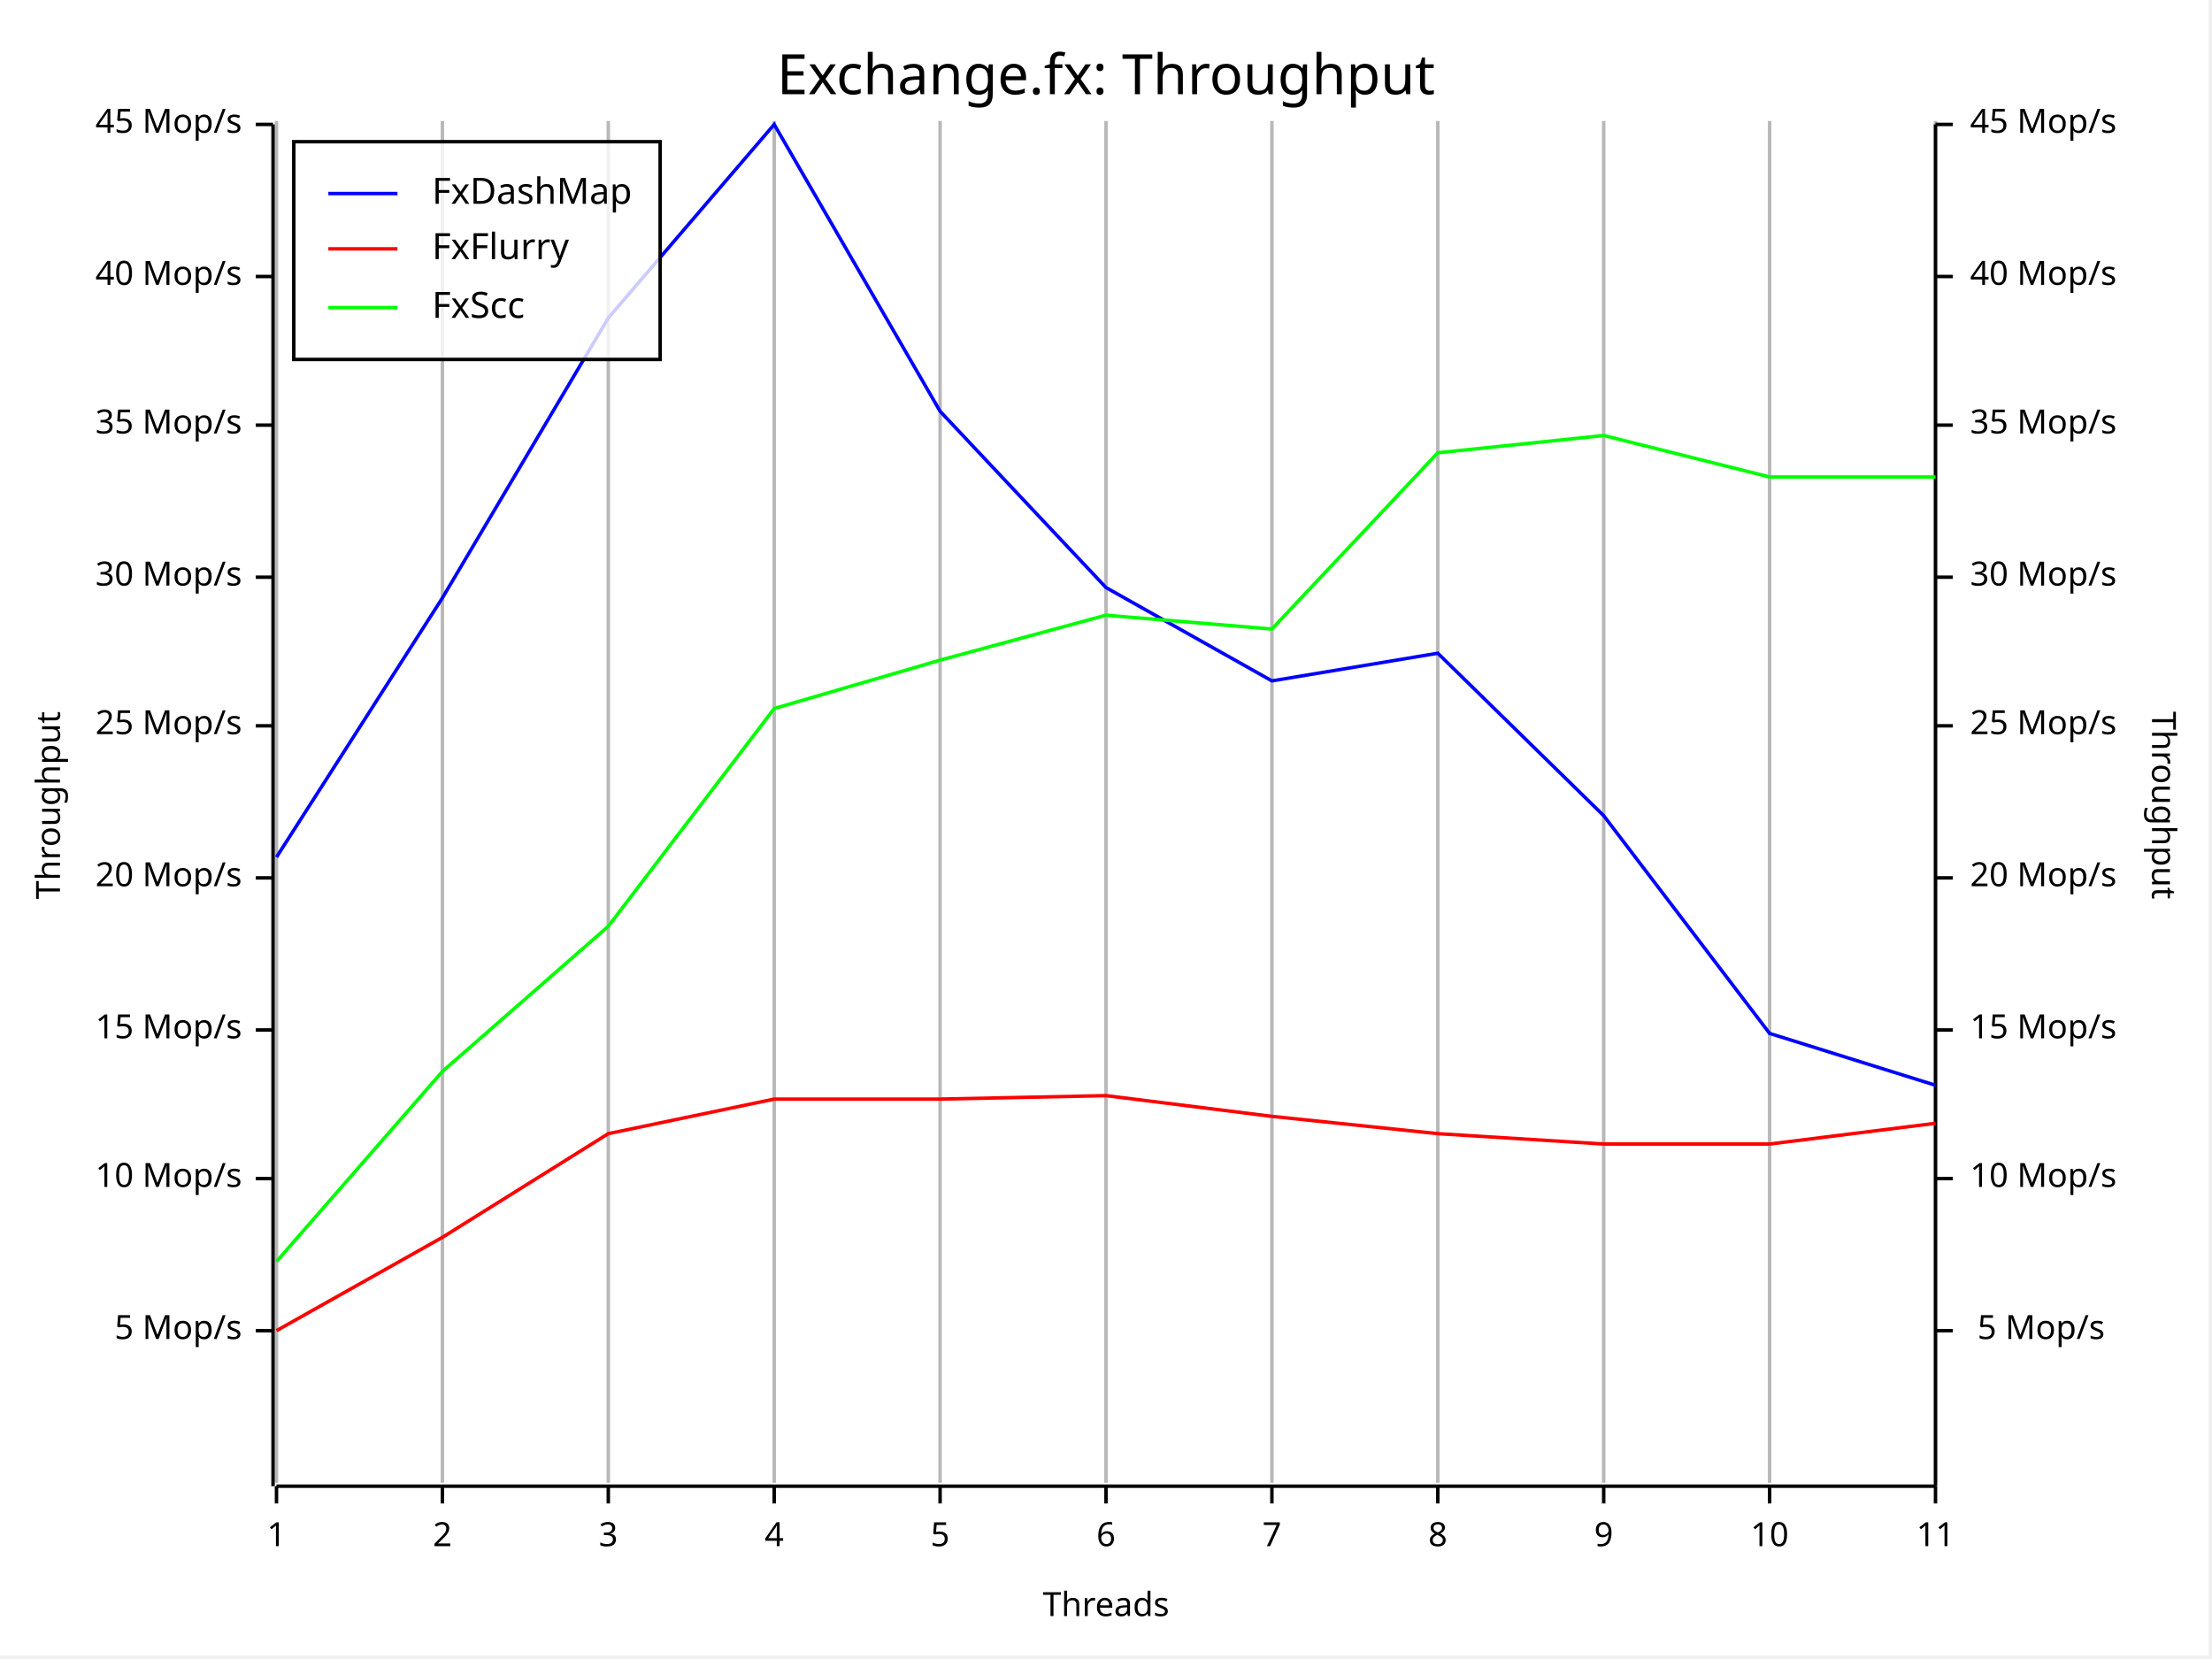
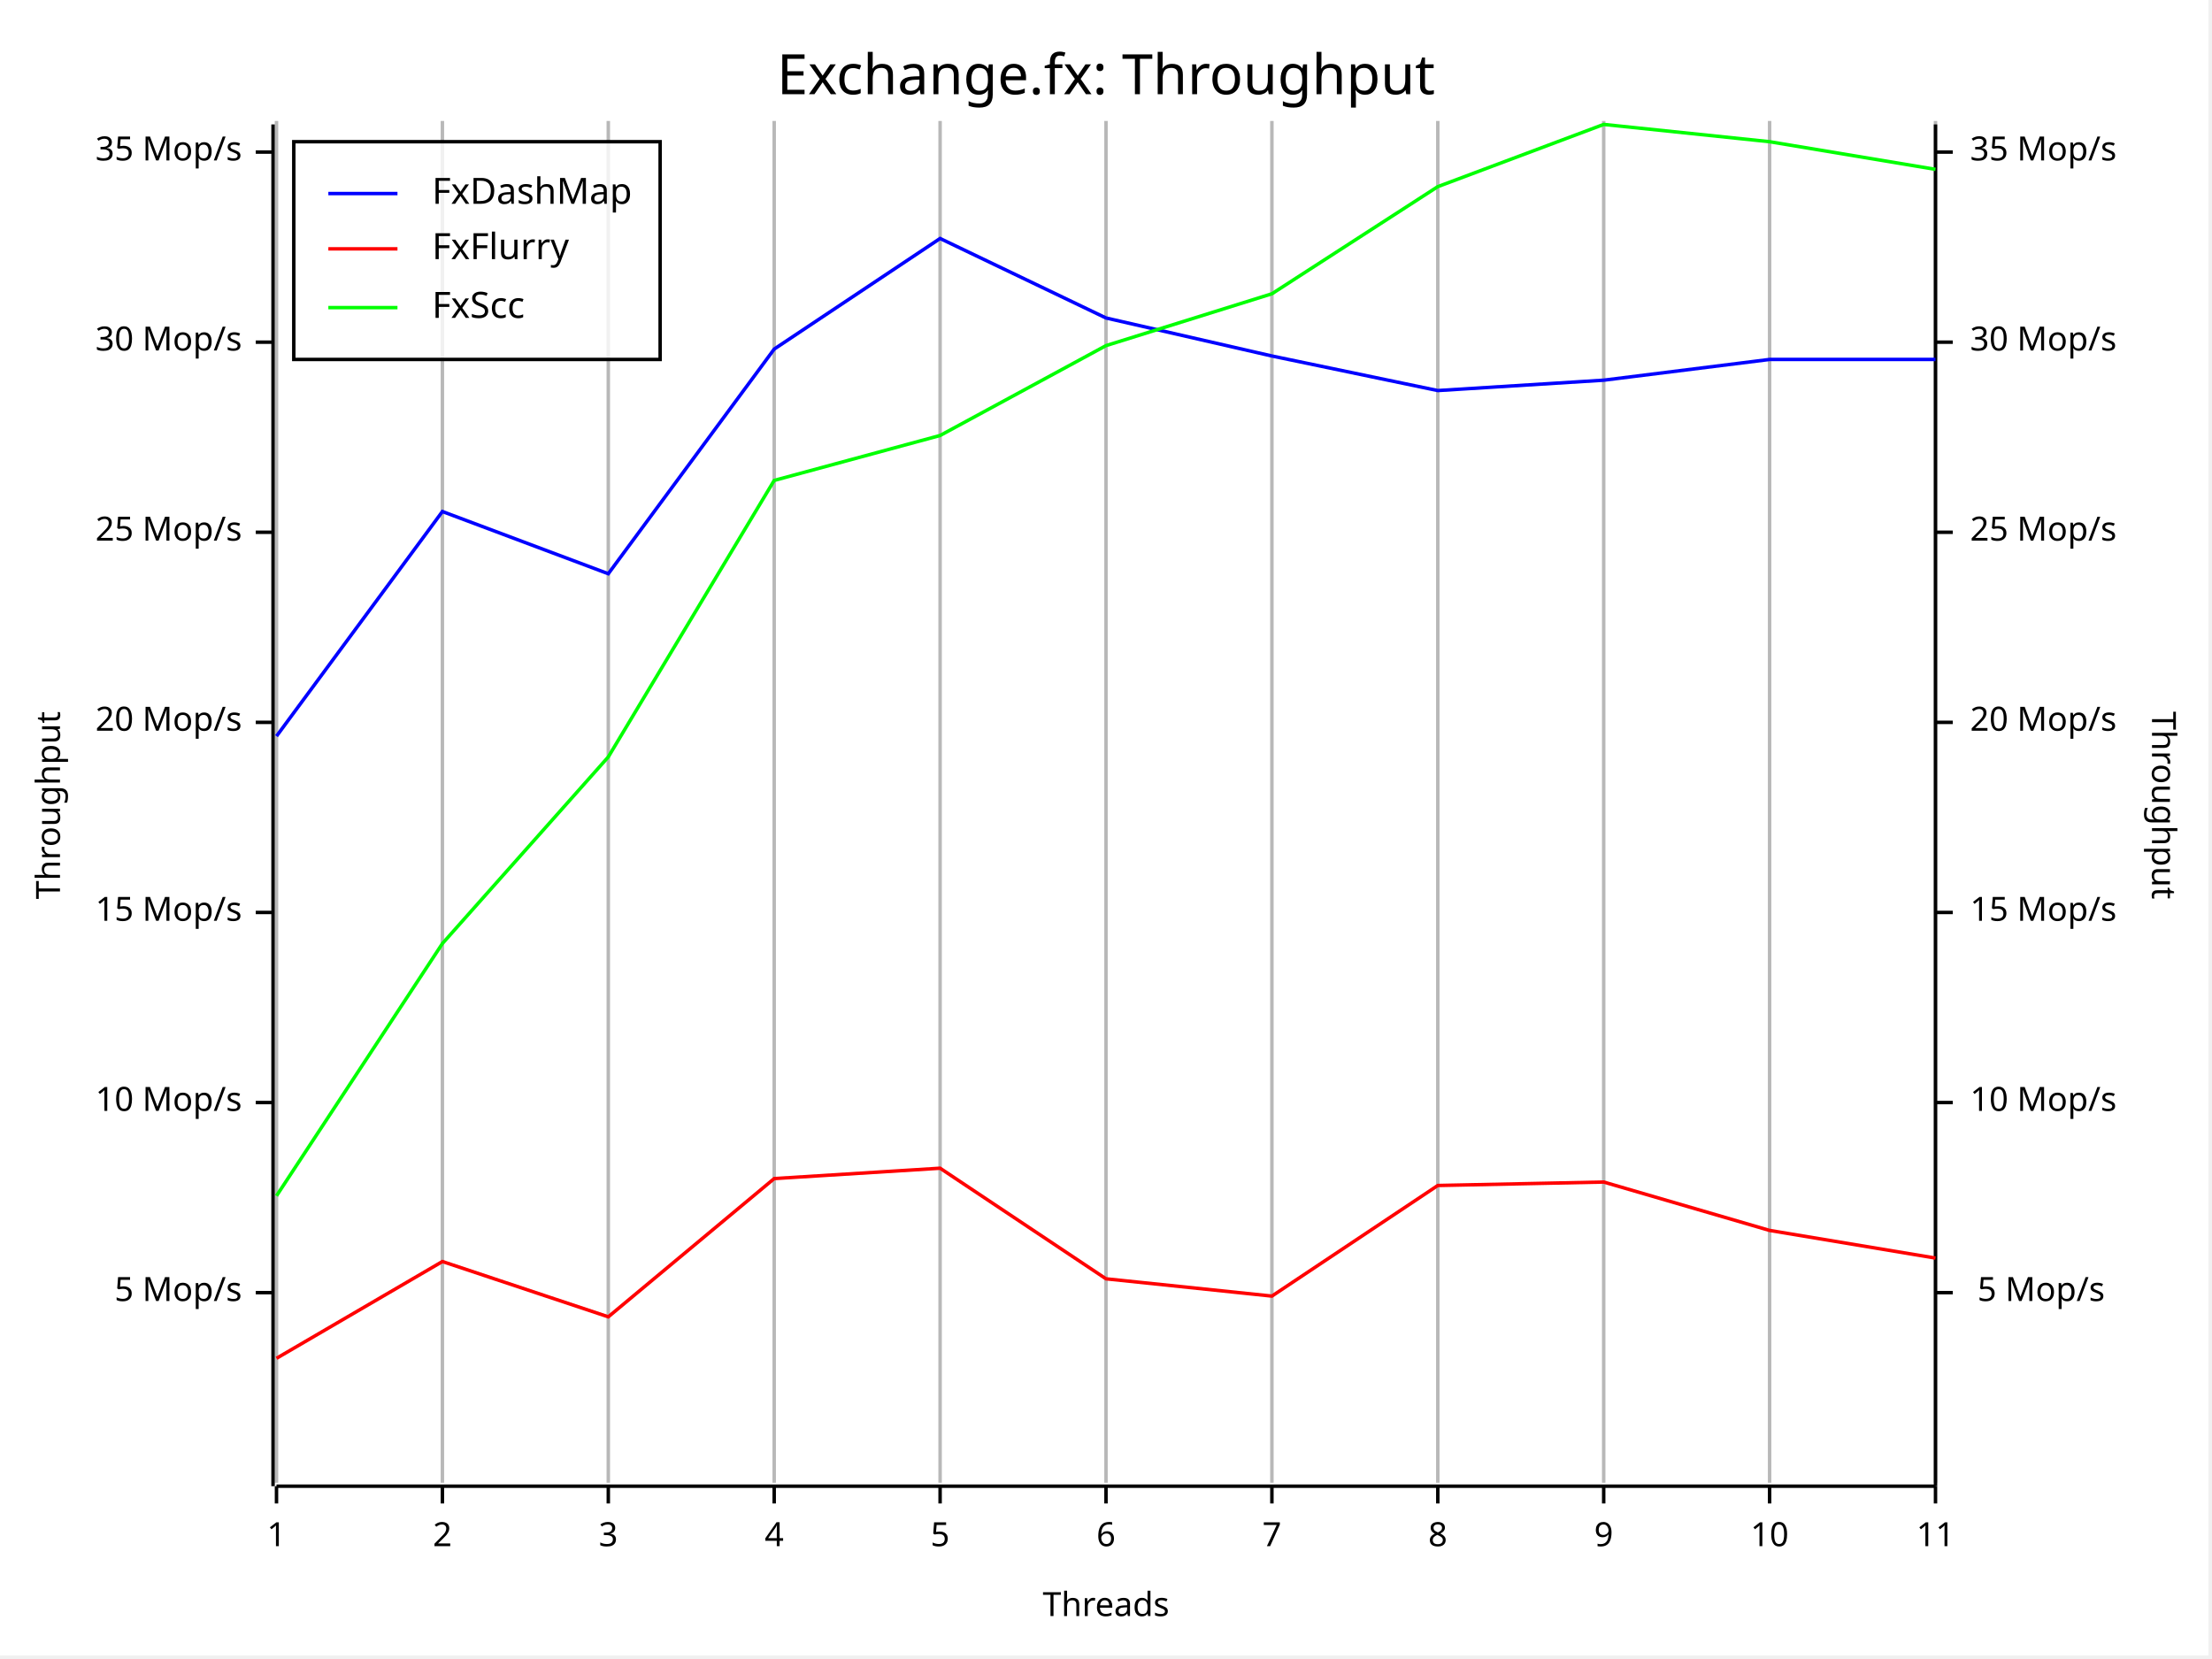
<svg xmlns="http://www.w3.org/2000/svg" width="640" height="480" viewBox="0 0 640 480">
  <rect x="0" y="0" width="639" height="479" opacity="1" fill="#FFFFFF" stroke="none" />
  <text x="320" y="15" dy="0.76em" text-anchor="middle" font-family="Fira Code" font-size="16.129" opacity="1" fill="#000000">
Exchange.fx: Throughput
</text>
  <line opacity="0.1" stroke="#000000" stroke-width="1" x1="80" y1="429" x2="80" y2="35" />
  <line opacity="0.1" stroke="#000000" stroke-width="1" x1="128" y1="429" x2="128" y2="35" />
  <line opacity="0.1" stroke="#000000" stroke-width="1" x1="176" y1="429" x2="176" y2="35" />
  <line opacity="0.1" stroke="#000000" stroke-width="1" x1="224" y1="429" x2="224" y2="35" />
  <line opacity="0.1" stroke="#000000" stroke-width="1" x1="272" y1="429" x2="272" y2="35" />
  <line opacity="0.1" stroke="#000000" stroke-width="1" x1="320" y1="429" x2="320" y2="35" />
  <line opacity="0.1" stroke="#000000" stroke-width="1" x1="368" y1="429" x2="368" y2="35" />
  <line opacity="0.1" stroke="#000000" stroke-width="1" x1="416" y1="429" x2="416" y2="35" />
  <line opacity="0.1" stroke="#000000" stroke-width="1" x1="464" y1="429" x2="464" y2="35" />
  <line opacity="0.1" stroke="#000000" stroke-width="1" x1="512" y1="429" x2="512" y2="35" />
  <line opacity="0.1" stroke="#000000" stroke-width="1" x1="560" y1="429" x2="560" y2="35" />
  <text x="10" y="233" dy="0.76em" text-anchor="middle" font-family="sans-serif" font-size="9.677" opacity="1" fill="#000000" transform="rotate(270, 10, 233)">
Throughput
</text>
  <text x="320" y="470" dy="-0.5ex" text-anchor="middle" font-family="sans-serif" font-size="9.677" opacity="1" fill="#000000">
Threads
</text>
  <text x="630" y="233" dy="0.76em" text-anchor="middle" font-family="sans-serif" font-size="9.677" opacity="1" fill="#000000" transform="rotate(90, 630, 233)">
Throughput
</text>
  <line opacity="0.2" stroke="#000000" stroke-width="1" x1="80" y1="429" x2="80" y2="35" />
  <line opacity="0.2" stroke="#000000" stroke-width="1" x1="128" y1="429" x2="128" y2="35" />
  <line opacity="0.2" stroke="#000000" stroke-width="1" x1="176" y1="429" x2="176" y2="35" />
  <line opacity="0.2" stroke="#000000" stroke-width="1" x1="224" y1="429" x2="224" y2="35" />
  <line opacity="0.2" stroke="#000000" stroke-width="1" x1="272" y1="429" x2="272" y2="35" />
  <line opacity="0.2" stroke="#000000" stroke-width="1" x1="320" y1="429" x2="320" y2="35" />
  <line opacity="0.2" stroke="#000000" stroke-width="1" x1="368" y1="429" x2="368" y2="35" />
  <line opacity="0.2" stroke="#000000" stroke-width="1" x1="416" y1="429" x2="416" y2="35" />
  <line opacity="0.2" stroke="#000000" stroke-width="1" x1="464" y1="429" x2="464" y2="35" />
  <line opacity="0.2" stroke="#000000" stroke-width="1" x1="512" y1="429" x2="512" y2="35" />
  <line opacity="0.2" stroke="#000000" stroke-width="1" x1="560" y1="429" x2="560" y2="35" />
  <polyline fill="none" opacity="1" stroke="#000000" stroke-width="1" points="79,36 79,430 " />
-   <text x="70" y="385" dy="0.5ex" text-anchor="end" font-family="sans-serif" font-size="9.677" opacity="1" fill="#000000">
+   <text x="70" y="374" dy="0.5ex" text-anchor="end" font-family="sans-serif" font-size="9.677" opacity="1" fill="#000000">
5 Mop/s
</text>
-   <polyline fill="none" opacity="1" stroke="#000000" stroke-width="1" points="74,385 79,385 " />
-   <text x="70" y="341" dy="0.5ex" text-anchor="end" font-family="sans-serif" font-size="9.677" opacity="1" fill="#000000">
+   <polyline fill="none" opacity="1" stroke="#000000" stroke-width="1" points="74,374 79,374 " />
+   <text x="70" y="319" dy="0.5ex" text-anchor="end" font-family="sans-serif" font-size="9.677" opacity="1" fill="#000000">
10 Mop/s
</text>
-   <polyline fill="none" opacity="1" stroke="#000000" stroke-width="1" points="74,341 79,341 " />
-   <text x="70" y="298" dy="0.5ex" text-anchor="end" font-family="sans-serif" font-size="9.677" opacity="1" fill="#000000">
+   <polyline fill="none" opacity="1" stroke="#000000" stroke-width="1" points="74,319 79,319 " />
+   <text x="70" y="264" dy="0.5ex" text-anchor="end" font-family="sans-serif" font-size="9.677" opacity="1" fill="#000000">
15 Mop/s
</text>
-   <polyline fill="none" opacity="1" stroke="#000000" stroke-width="1" points="74,298 79,298 " />
-   <text x="70" y="254" dy="0.5ex" text-anchor="end" font-family="sans-serif" font-size="9.677" opacity="1" fill="#000000">
+   <polyline fill="none" opacity="1" stroke="#000000" stroke-width="1" points="74,264 79,264 " />
+   <text x="70" y="209" dy="0.5ex" text-anchor="end" font-family="sans-serif" font-size="9.677" opacity="1" fill="#000000">
20 Mop/s
</text>
-   <polyline fill="none" opacity="1" stroke="#000000" stroke-width="1" points="74,254 79,254 " />
-   <text x="70" y="210" dy="0.5ex" text-anchor="end" font-family="sans-serif" font-size="9.677" opacity="1" fill="#000000">
+   <polyline fill="none" opacity="1" stroke="#000000" stroke-width="1" points="74,209 79,209 " />
+   <text x="70" y="154" dy="0.5ex" text-anchor="end" font-family="sans-serif" font-size="9.677" opacity="1" fill="#000000">
25 Mop/s
</text>
-   <polyline fill="none" opacity="1" stroke="#000000" stroke-width="1" points="74,210 79,210 " />
-   <text x="70" y="167" dy="0.5ex" text-anchor="end" font-family="sans-serif" font-size="9.677" opacity="1" fill="#000000">
+   <polyline fill="none" opacity="1" stroke="#000000" stroke-width="1" points="74,154 79,154 " />
+   <text x="70" y="99" dy="0.5ex" text-anchor="end" font-family="sans-serif" font-size="9.677" opacity="1" fill="#000000">
30 Mop/s
</text>
-   <polyline fill="none" opacity="1" stroke="#000000" stroke-width="1" points="74,167 79,167 " />
-   <text x="70" y="123" dy="0.5ex" text-anchor="end" font-family="sans-serif" font-size="9.677" opacity="1" fill="#000000">
+   <polyline fill="none" opacity="1" stroke="#000000" stroke-width="1" points="74,99 79,99 " />
+   <text x="70" y="44" dy="0.5ex" text-anchor="end" font-family="sans-serif" font-size="9.677" opacity="1" fill="#000000">
35 Mop/s
</text>
-   <polyline fill="none" opacity="1" stroke="#000000" stroke-width="1" points="74,123 79,123 " />
-   <text x="70" y="80" dy="0.5ex" text-anchor="end" font-family="sans-serif" font-size="9.677" opacity="1" fill="#000000">
- 40 Mop/s
- </text>
-   <polyline fill="none" opacity="1" stroke="#000000" stroke-width="1" points="74,80 79,80 " />
-   <text x="70" y="36" dy="0.5ex" text-anchor="end" font-family="sans-serif" font-size="9.677" opacity="1" fill="#000000">
- 45 Mop/s
- </text>
-   <polyline fill="none" opacity="1" stroke="#000000" stroke-width="1" points="74,36 79,36 " />
+   <polyline fill="none" opacity="1" stroke="#000000" stroke-width="1" points="74,44 79,44 " />
  <polyline fill="none" opacity="1" stroke="#000000" stroke-width="1" points="80,430 560,430 " />
  <text x="80" y="440" dy="0.76em" text-anchor="middle" font-family="sans-serif" font-size="9.677" opacity="1" fill="#000000">
1
</text>
  <polyline fill="none" opacity="1" stroke="#000000" stroke-width="1" points="80,430 80,435 " />
  <text x="128" y="440" dy="0.76em" text-anchor="middle" font-family="sans-serif" font-size="9.677" opacity="1" fill="#000000">
2
</text>
  <polyline fill="none" opacity="1" stroke="#000000" stroke-width="1" points="128,430 128,435 " />
  <text x="176" y="440" dy="0.76em" text-anchor="middle" font-family="sans-serif" font-size="9.677" opacity="1" fill="#000000">
3
</text>
  <polyline fill="none" opacity="1" stroke="#000000" stroke-width="1" points="176,430 176,435 " />
  <text x="224" y="440" dy="0.76em" text-anchor="middle" font-family="sans-serif" font-size="9.677" opacity="1" fill="#000000">
4
</text>
  <polyline fill="none" opacity="1" stroke="#000000" stroke-width="1" points="224,430 224,435 " />
  <text x="272" y="440" dy="0.76em" text-anchor="middle" font-family="sans-serif" font-size="9.677" opacity="1" fill="#000000">
5
</text>
  <polyline fill="none" opacity="1" stroke="#000000" stroke-width="1" points="272,430 272,435 " />
  <text x="320" y="440" dy="0.76em" text-anchor="middle" font-family="sans-serif" font-size="9.677" opacity="1" fill="#000000">
6
</text>
  <polyline fill="none" opacity="1" stroke="#000000" stroke-width="1" points="320,430 320,435 " />
  <text x="368" y="440" dy="0.76em" text-anchor="middle" font-family="sans-serif" font-size="9.677" opacity="1" fill="#000000">
7
</text>
  <polyline fill="none" opacity="1" stroke="#000000" stroke-width="1" points="368,430 368,435 " />
  <text x="416" y="440" dy="0.76em" text-anchor="middle" font-family="sans-serif" font-size="9.677" opacity="1" fill="#000000">
8
</text>
  <polyline fill="none" opacity="1" stroke="#000000" stroke-width="1" points="416,430 416,435 " />
  <text x="464" y="440" dy="0.76em" text-anchor="middle" font-family="sans-serif" font-size="9.677" opacity="1" fill="#000000">
9
</text>
  <polyline fill="none" opacity="1" stroke="#000000" stroke-width="1" points="464,430 464,435 " />
  <text x="512" y="440" dy="0.76em" text-anchor="middle" font-family="sans-serif" font-size="9.677" opacity="1" fill="#000000">
10
</text>
  <polyline fill="none" opacity="1" stroke="#000000" stroke-width="1" points="512,430 512,435 " />
  <text x="560" y="440" dy="0.76em" text-anchor="middle" font-family="sans-serif" font-size="9.677" opacity="1" fill="#000000">
11
</text>
  <polyline fill="none" opacity="1" stroke="#000000" stroke-width="1" points="560,430 560,435 " />
  <polyline fill="none" opacity="1" stroke="#000000" stroke-width="1" points="560,36 560,430 " />
-   <text x="609" y="385" dy="0.5ex" text-anchor="end" font-family="sans-serif" font-size="9.677" opacity="1" fill="#000000">
+   <text x="609" y="374" dy="0.5ex" text-anchor="end" font-family="sans-serif" font-size="9.677" opacity="1" fill="#000000">
5 Mop/s
</text>
-   <polyline fill="none" opacity="1" stroke="#000000" stroke-width="1" points="560,385 565,385 " />
-   <text x="570" y="341" dy="0.5ex" text-anchor="start" font-family="sans-serif" font-size="9.677" opacity="1" fill="#000000">
+   <polyline fill="none" opacity="1" stroke="#000000" stroke-width="1" points="560,374 565,374 " />
+   <text x="570" y="319" dy="0.5ex" text-anchor="start" font-family="sans-serif" font-size="9.677" opacity="1" fill="#000000">
10 Mop/s
</text>
-   <polyline fill="none" opacity="1" stroke="#000000" stroke-width="1" points="560,341 565,341 " />
-   <text x="570" y="298" dy="0.5ex" text-anchor="start" font-family="sans-serif" font-size="9.677" opacity="1" fill="#000000">
+   <polyline fill="none" opacity="1" stroke="#000000" stroke-width="1" points="560,319 565,319 " />
+   <text x="570" y="264" dy="0.5ex" text-anchor="start" font-family="sans-serif" font-size="9.677" opacity="1" fill="#000000">
15 Mop/s
</text>
-   <polyline fill="none" opacity="1" stroke="#000000" stroke-width="1" points="560,298 565,298 " />
-   <text x="570" y="254" dy="0.5ex" text-anchor="start" font-family="sans-serif" font-size="9.677" opacity="1" fill="#000000">
+   <polyline fill="none" opacity="1" stroke="#000000" stroke-width="1" points="560,264 565,264 " />
+   <text x="570" y="209" dy="0.5ex" text-anchor="start" font-family="sans-serif" font-size="9.677" opacity="1" fill="#000000">
20 Mop/s
</text>
-   <polyline fill="none" opacity="1" stroke="#000000" stroke-width="1" points="560,254 565,254 " />
-   <text x="570" y="210" dy="0.5ex" text-anchor="start" font-family="sans-serif" font-size="9.677" opacity="1" fill="#000000">
+   <polyline fill="none" opacity="1" stroke="#000000" stroke-width="1" points="560,209 565,209 " />
+   <text x="570" y="154" dy="0.5ex" text-anchor="start" font-family="sans-serif" font-size="9.677" opacity="1" fill="#000000">
25 Mop/s
</text>
-   <polyline fill="none" opacity="1" stroke="#000000" stroke-width="1" points="560,210 565,210 " />
-   <text x="570" y="167" dy="0.5ex" text-anchor="start" font-family="sans-serif" font-size="9.677" opacity="1" fill="#000000">
+   <polyline fill="none" opacity="1" stroke="#000000" stroke-width="1" points="560,154 565,154 " />
+   <text x="570" y="99" dy="0.5ex" text-anchor="start" font-family="sans-serif" font-size="9.677" opacity="1" fill="#000000">
30 Mop/s
</text>
-   <polyline fill="none" opacity="1" stroke="#000000" stroke-width="1" points="560,167 565,167 " />
-   <text x="570" y="123" dy="0.5ex" text-anchor="start" font-family="sans-serif" font-size="9.677" opacity="1" fill="#000000">
+   <polyline fill="none" opacity="1" stroke="#000000" stroke-width="1" points="560,99 565,99 " />
+   <text x="570" y="44" dy="0.5ex" text-anchor="start" font-family="sans-serif" font-size="9.677" opacity="1" fill="#000000">
35 Mop/s
</text>
-   <polyline fill="none" opacity="1" stroke="#000000" stroke-width="1" points="560,123 565,123 " />
-   <text x="570" y="80" dy="0.5ex" text-anchor="start" font-family="sans-serif" font-size="9.677" opacity="1" fill="#000000">
- 40 Mop/s
- </text>
-   <polyline fill="none" opacity="1" stroke="#000000" stroke-width="1" points="560,80 565,80 " />
-   <text x="570" y="36" dy="0.5ex" text-anchor="start" font-family="sans-serif" font-size="9.677" opacity="1" fill="#000000">
- 45 Mop/s
- </text>
-   <polyline fill="none" opacity="1" stroke="#000000" stroke-width="1" points="560,36 565,36 " />
-   <polyline fill="none" opacity="1" stroke="#0000FF" stroke-width="1" points="80,248 128,173 176,92 224,36 272,119 320,170 368,197 416,189 464,236 512,299 560,314 " />
-   <polyline fill="none" opacity="1" stroke="#FF0000" stroke-width="1" points="80,385 128,358 176,328 224,318 272,318 320,317 368,323 416,328 464,331 512,331 560,325 " />
-   <polyline fill="none" opacity="1" stroke="#00FF00" stroke-width="1" points="80,365 128,310 176,268 224,205 272,191 320,178 368,182 416,131 464,126 512,138 560,138 " />
+   <polyline fill="none" opacity="1" stroke="#000000" stroke-width="1" points="560,44 565,44 " />
+   <polyline fill="none" opacity="1" stroke="#0000FF" stroke-width="1" points="80,213 128,148 176,166 224,101 272,69 320,92 368,103 416,113 464,110 512,104 560,104 " />
+   <polyline fill="none" opacity="1" stroke="#FF0000" stroke-width="1" points="80,393 128,365 176,381 224,341 272,338 320,370 368,375 416,343 464,342 512,356 560,364 " />
+   <polyline fill="none" opacity="1" stroke="#00FF00" stroke-width="1" points="80,346 128,273 176,219 224,139 272,126 320,100 368,85 416,54 464,36 512,41 560,49 " />
  <rect x="85" y="41" width="106" height="63" opacity="0.8" fill="#FFFFFF" stroke="none" />
  <rect x="85" y="41" width="106" height="63" opacity="1" fill="none" stroke="#000000" />
  <text x="125" y="51" dy="0.76em" text-anchor="start" font-family="Fira Code" font-size="10.484" opacity="1" fill="#000000">
FxDashMap
</text>
  <text x="125" y="67" dy="0.76em" text-anchor="start" font-family="Fira Code" font-size="10.484" opacity="1" fill="#000000">
FxFlurry
</text>
  <text x="125" y="84" dy="0.76em" text-anchor="start" font-family="Fira Code" font-size="10.484" opacity="1" fill="#000000">
FxScc
</text>
  <polyline fill="none" opacity="1" stroke="#0000FF" stroke-width="1" points="95,56 115,56 " />
  <polyline fill="none" opacity="1" stroke="#FF0000" stroke-width="1" points="95,72 115,72 " />
  <polyline fill="none" opacity="1" stroke="#00FF00" stroke-width="1" points="95,89 115,89 " />
</svg>
